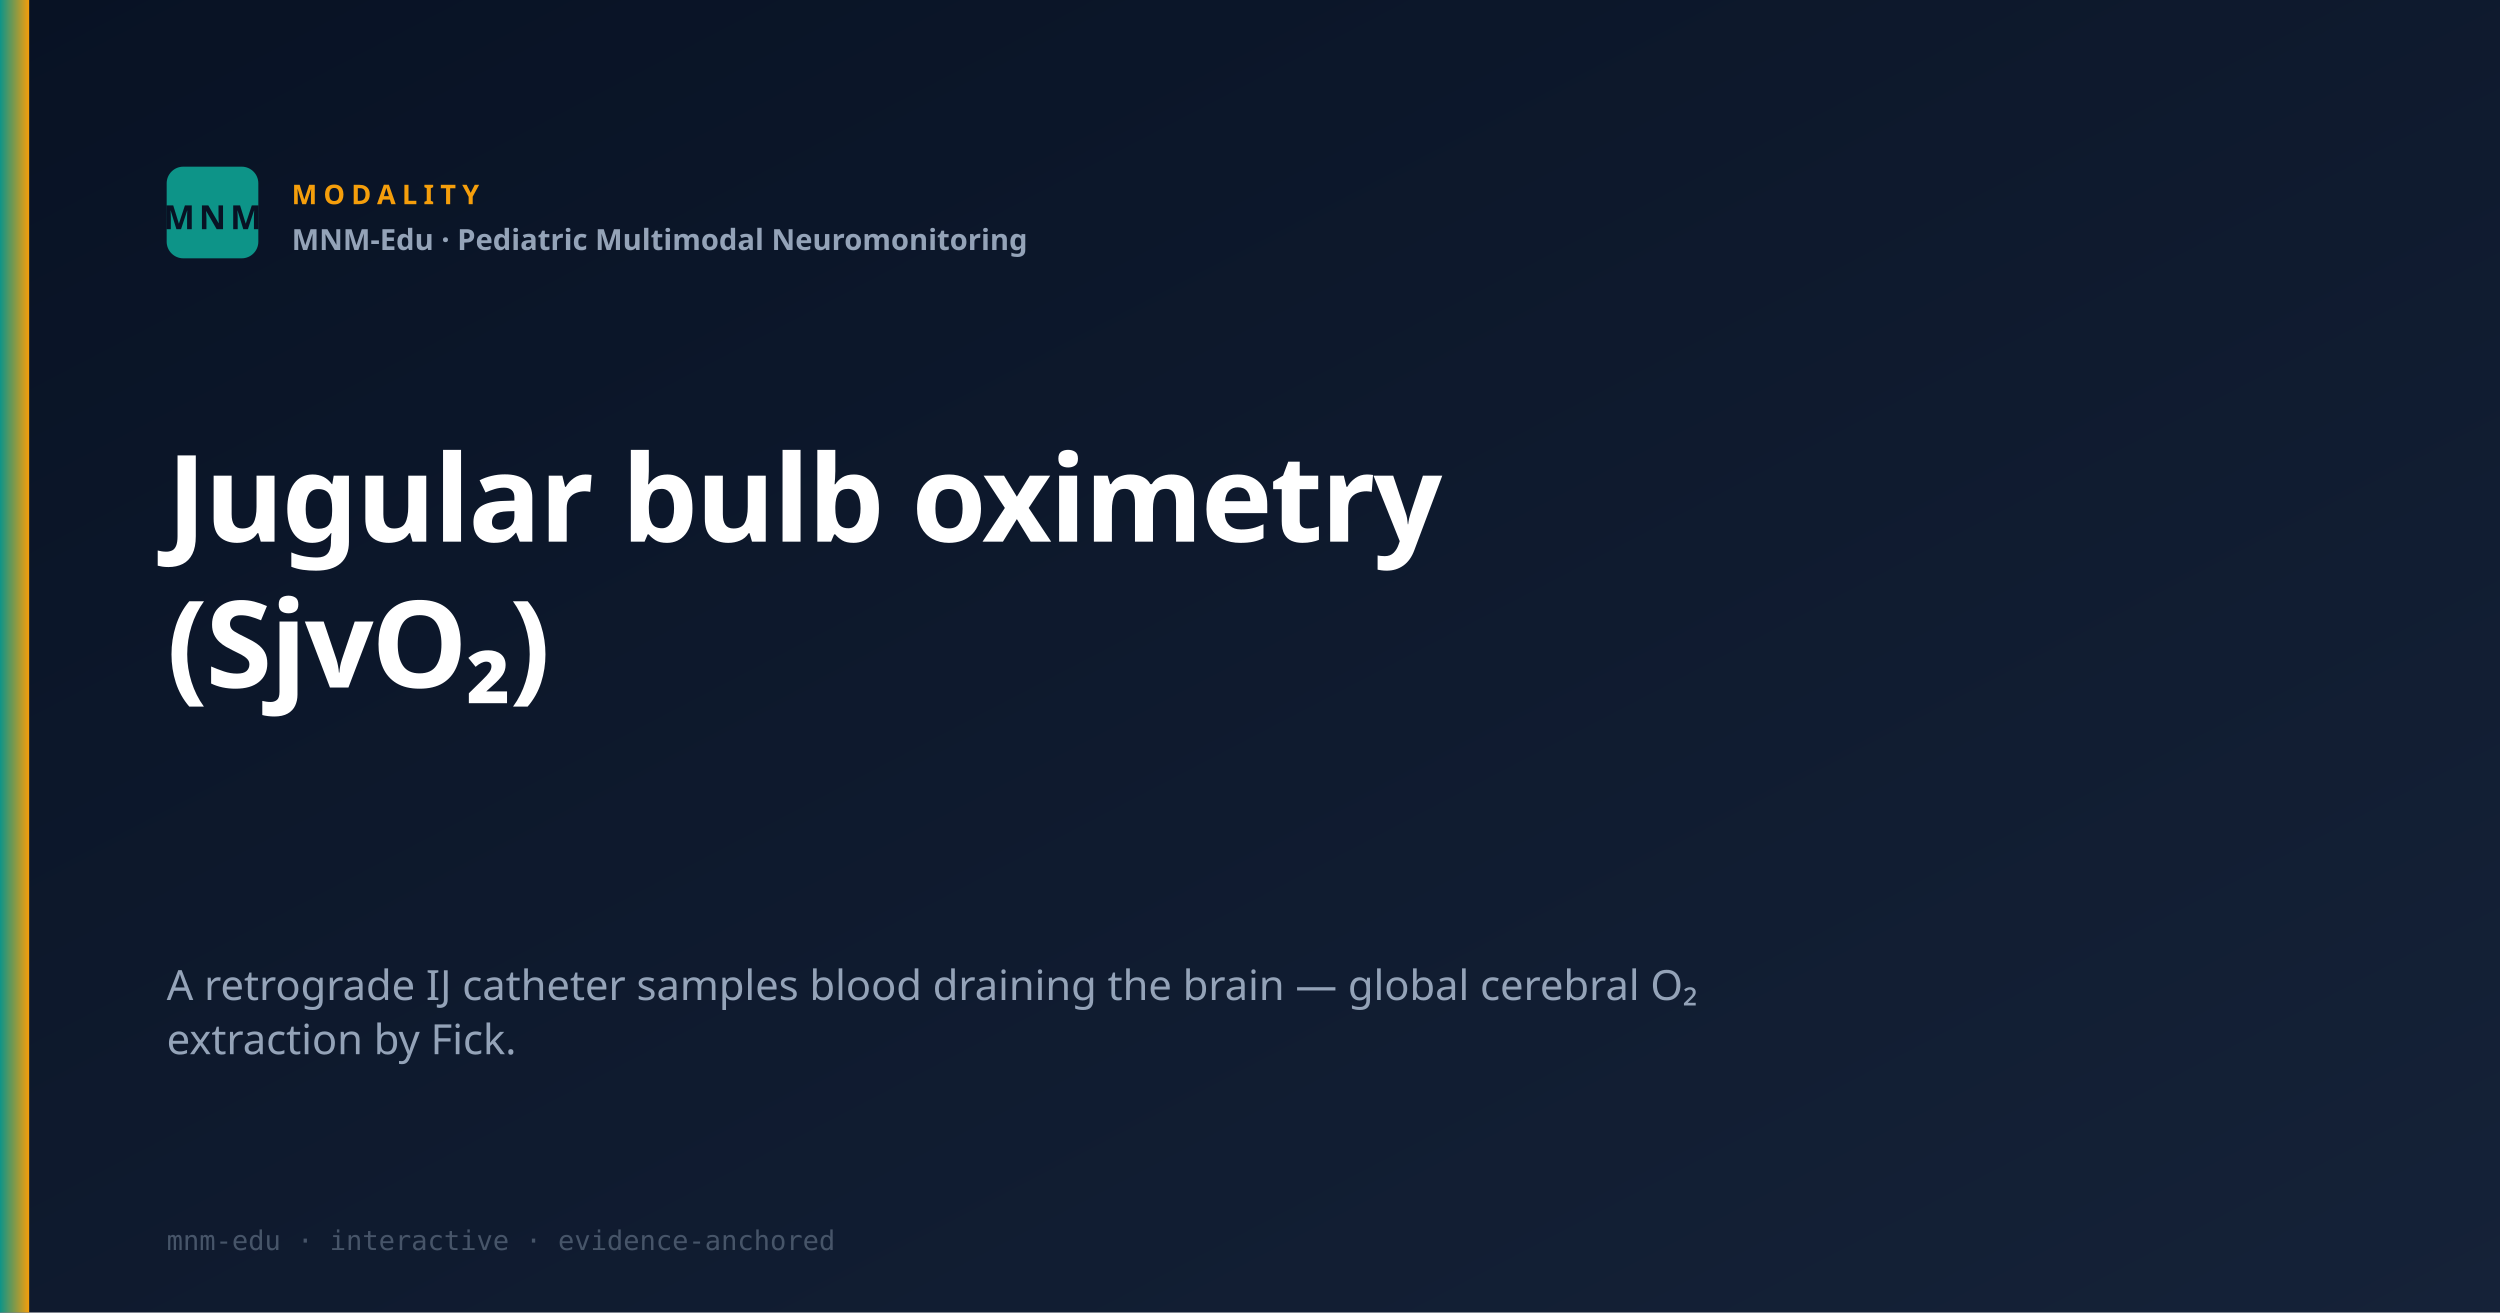
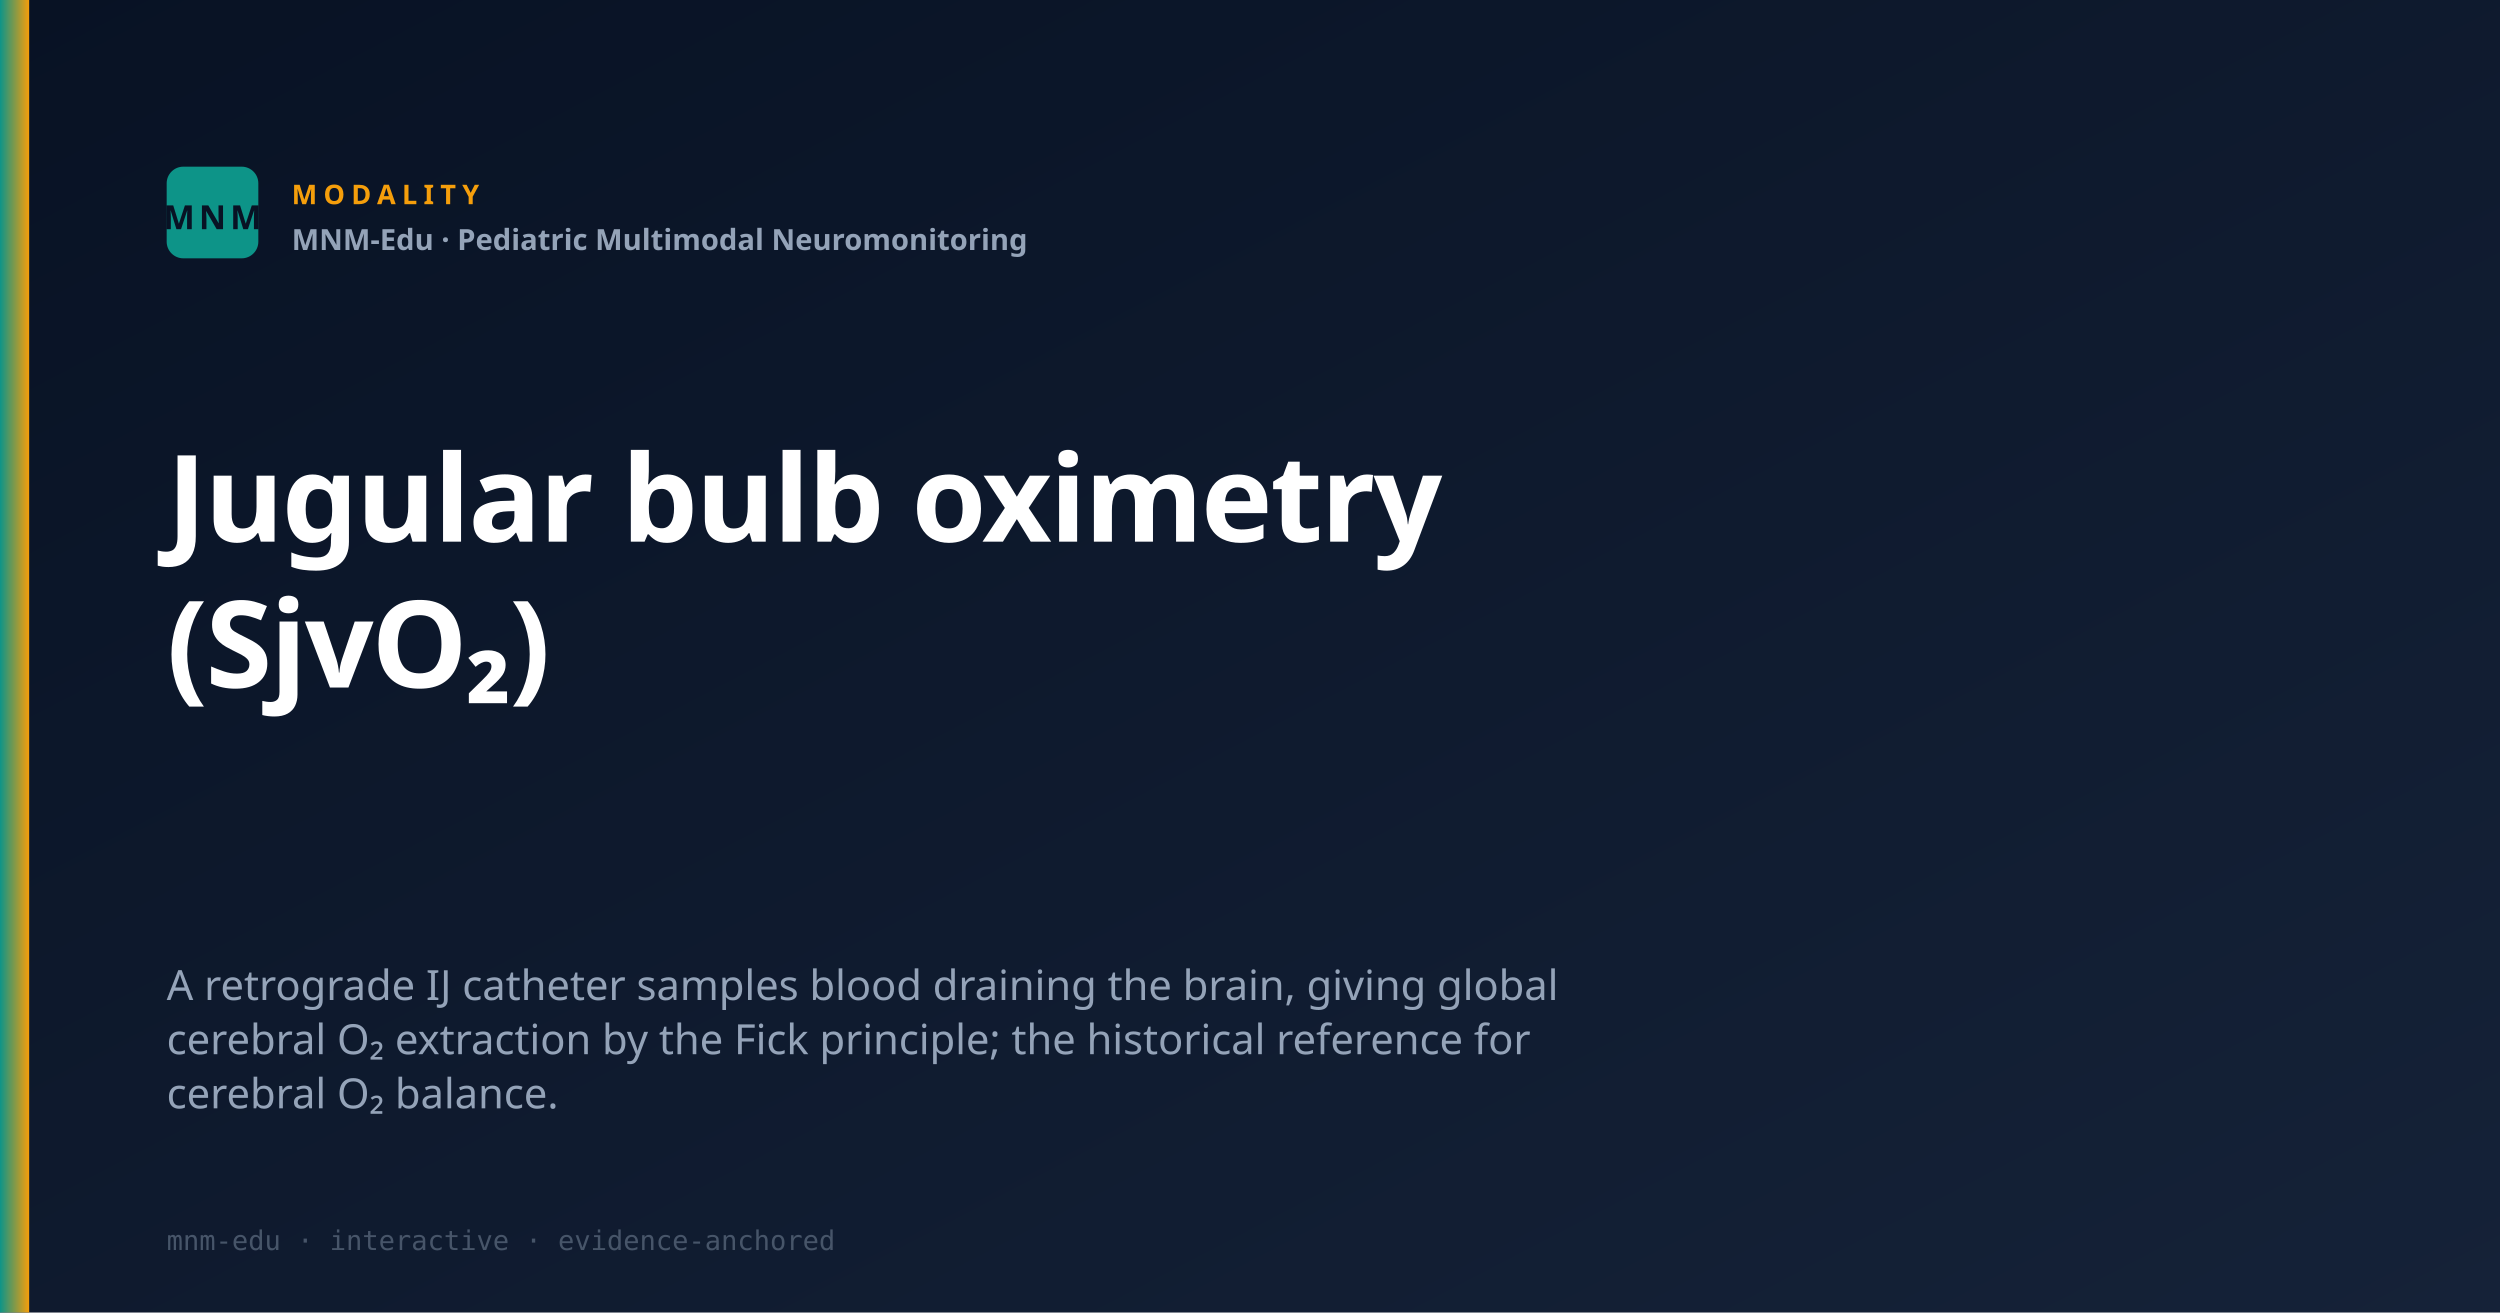
<svg xmlns="http://www.w3.org/2000/svg" viewBox="0 0 1200 630" width="1200" height="630">
  <defs>
    <linearGradient id="bg" x1="0" y1="0" x2="1" y2="1">
      <stop offset="0%" stop-color="#081224" />
      <stop offset="100%" stop-color="#152238" />
    </linearGradient>
    <linearGradient id="accent" x1="0" y1="0" x2="1" y2="0">
      <stop offset="0%" stop-color="#0D9488" />
      <stop offset="100%" stop-color="#F59E0B" />
    </linearGradient>
  </defs>
  <rect width="1200" height="630" fill="url(#bg)" />
  <rect x="0" y="0" width="14" height="630" fill="url(#accent)" />
  <g transform="translate(80, 80)">
    <rect width="44" height="44" rx="8" fill="#0D9488" />
    <text x="22" y="30" text-anchor="middle" font-family="Segoe UI, sans-serif" font-size="16" font-weight="700" fill="#081224" letter-spacing="2">MNM</text>
  </g>
  <text x="140" y="98" font-family="Segoe UI, sans-serif" font-size="13" font-weight="700" fill="#F59E0B" letter-spacing="3">MODALITY</text>
  <text x="140" y="120" font-family="Segoe UI, sans-serif" font-size="14" font-weight="600" fill="#94A3B8">MNM-Edu · Pediatric Multimodal Neuromonitoring</text>
  <text x="80" y="260" font-family="Segoe UI, sans-serif" font-size="58" font-weight="700" fill="#FFFFFF" letter-spacing="-1">Jugular bulb oximetry</text>
  <text x="80" y="330" font-family="Segoe UI, sans-serif" font-size="58" font-weight="700" fill="#FFFFFF" letter-spacing="-1">(SjvO₂)</text>
-   <text x="80" y="480" font-family="Segoe UI, sans-serif" font-size="20" font-weight="500" fill="#94A3B8">A retrograde IJ catheter samples blood draining the brain — global cerebral O₂</text>
-   <text x="80" y="506" font-family="Segoe UI, sans-serif" font-size="20" font-weight="500" fill="#94A3B8">extraction by Fick.</text>
+   <text x="80" y="480" font-family="Segoe UI, sans-serif" font-size="20" font-weight="500" fill="#94A3B8">A retrograde IJ catheter samples blood draining the brain, giving global</text>
+   <text x="80" y="506" font-family="Segoe UI, sans-serif" font-size="20" font-weight="500" fill="#94A3B8">cerebral O₂ extraction by the Fick principle; the historical reference for</text>
+   <text x="80" y="532" font-family="Segoe UI, sans-serif" font-size="20" font-weight="500" fill="#94A3B8">cerebral O₂ balance.</text>
  <text x="80" y="600" font-family="Consolas, monospace" font-size="13" fill="#475569">mnm-edu · interactive · evidence-anchored</text>
</svg>
